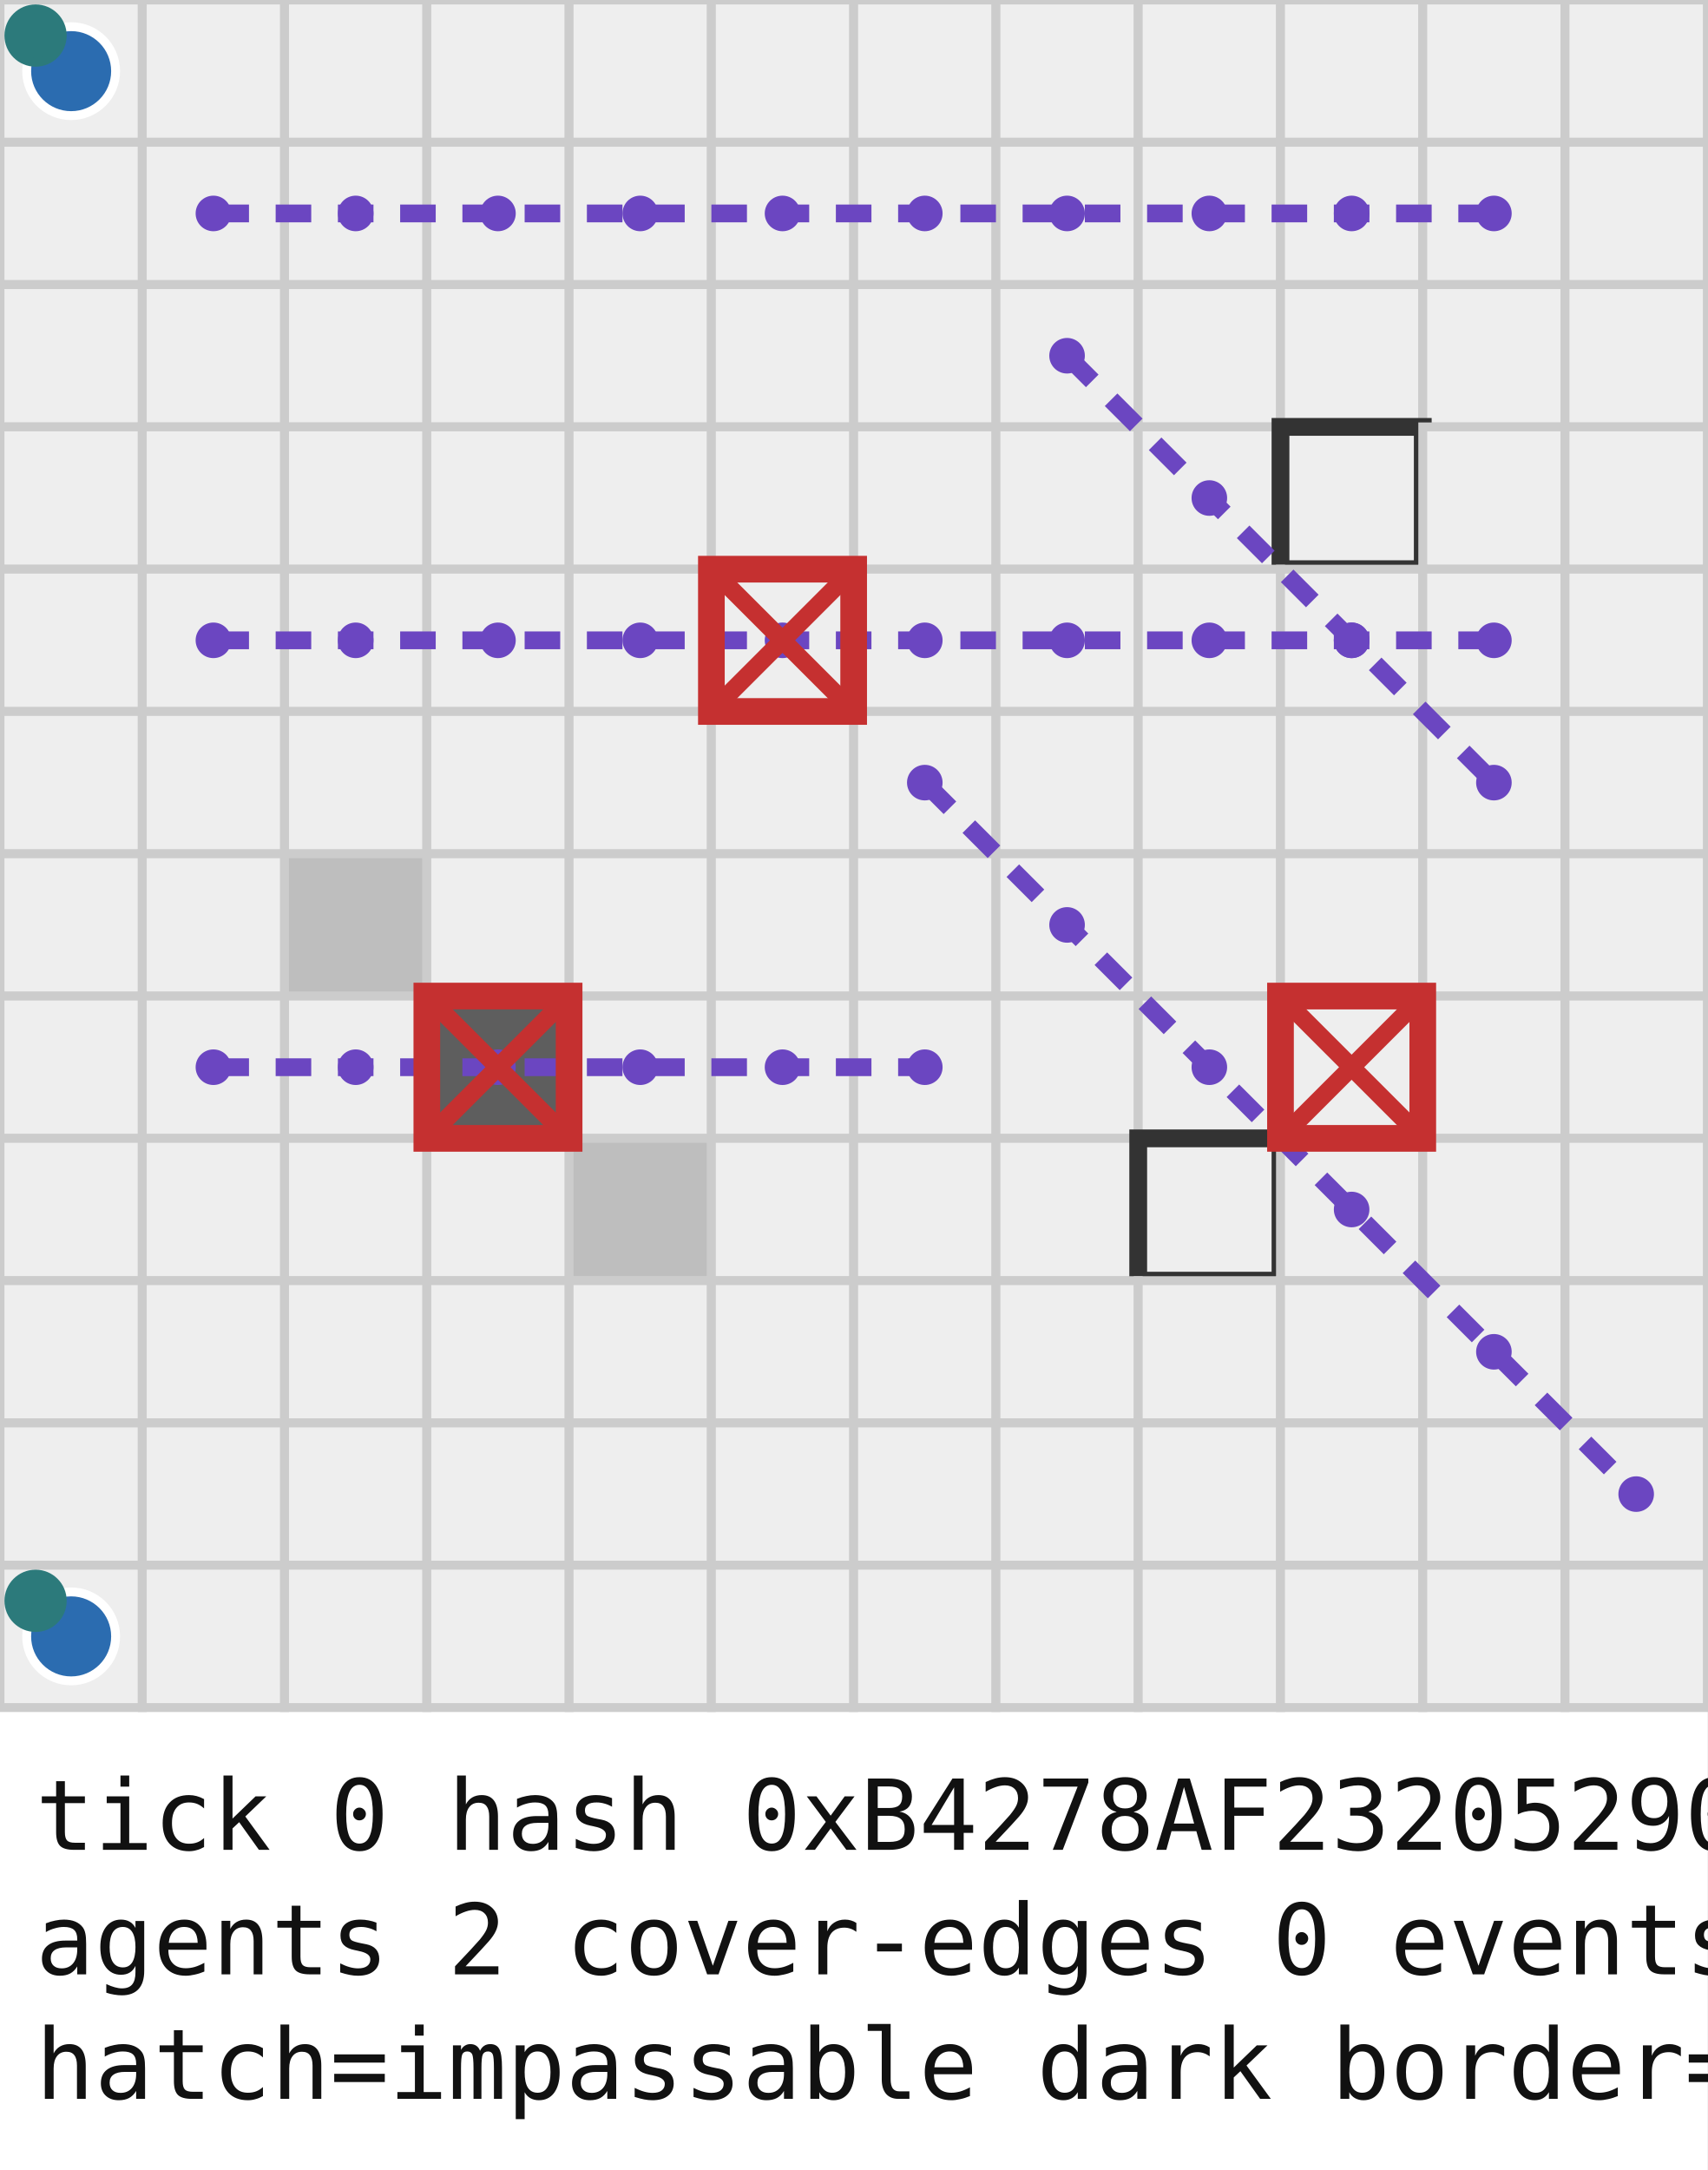
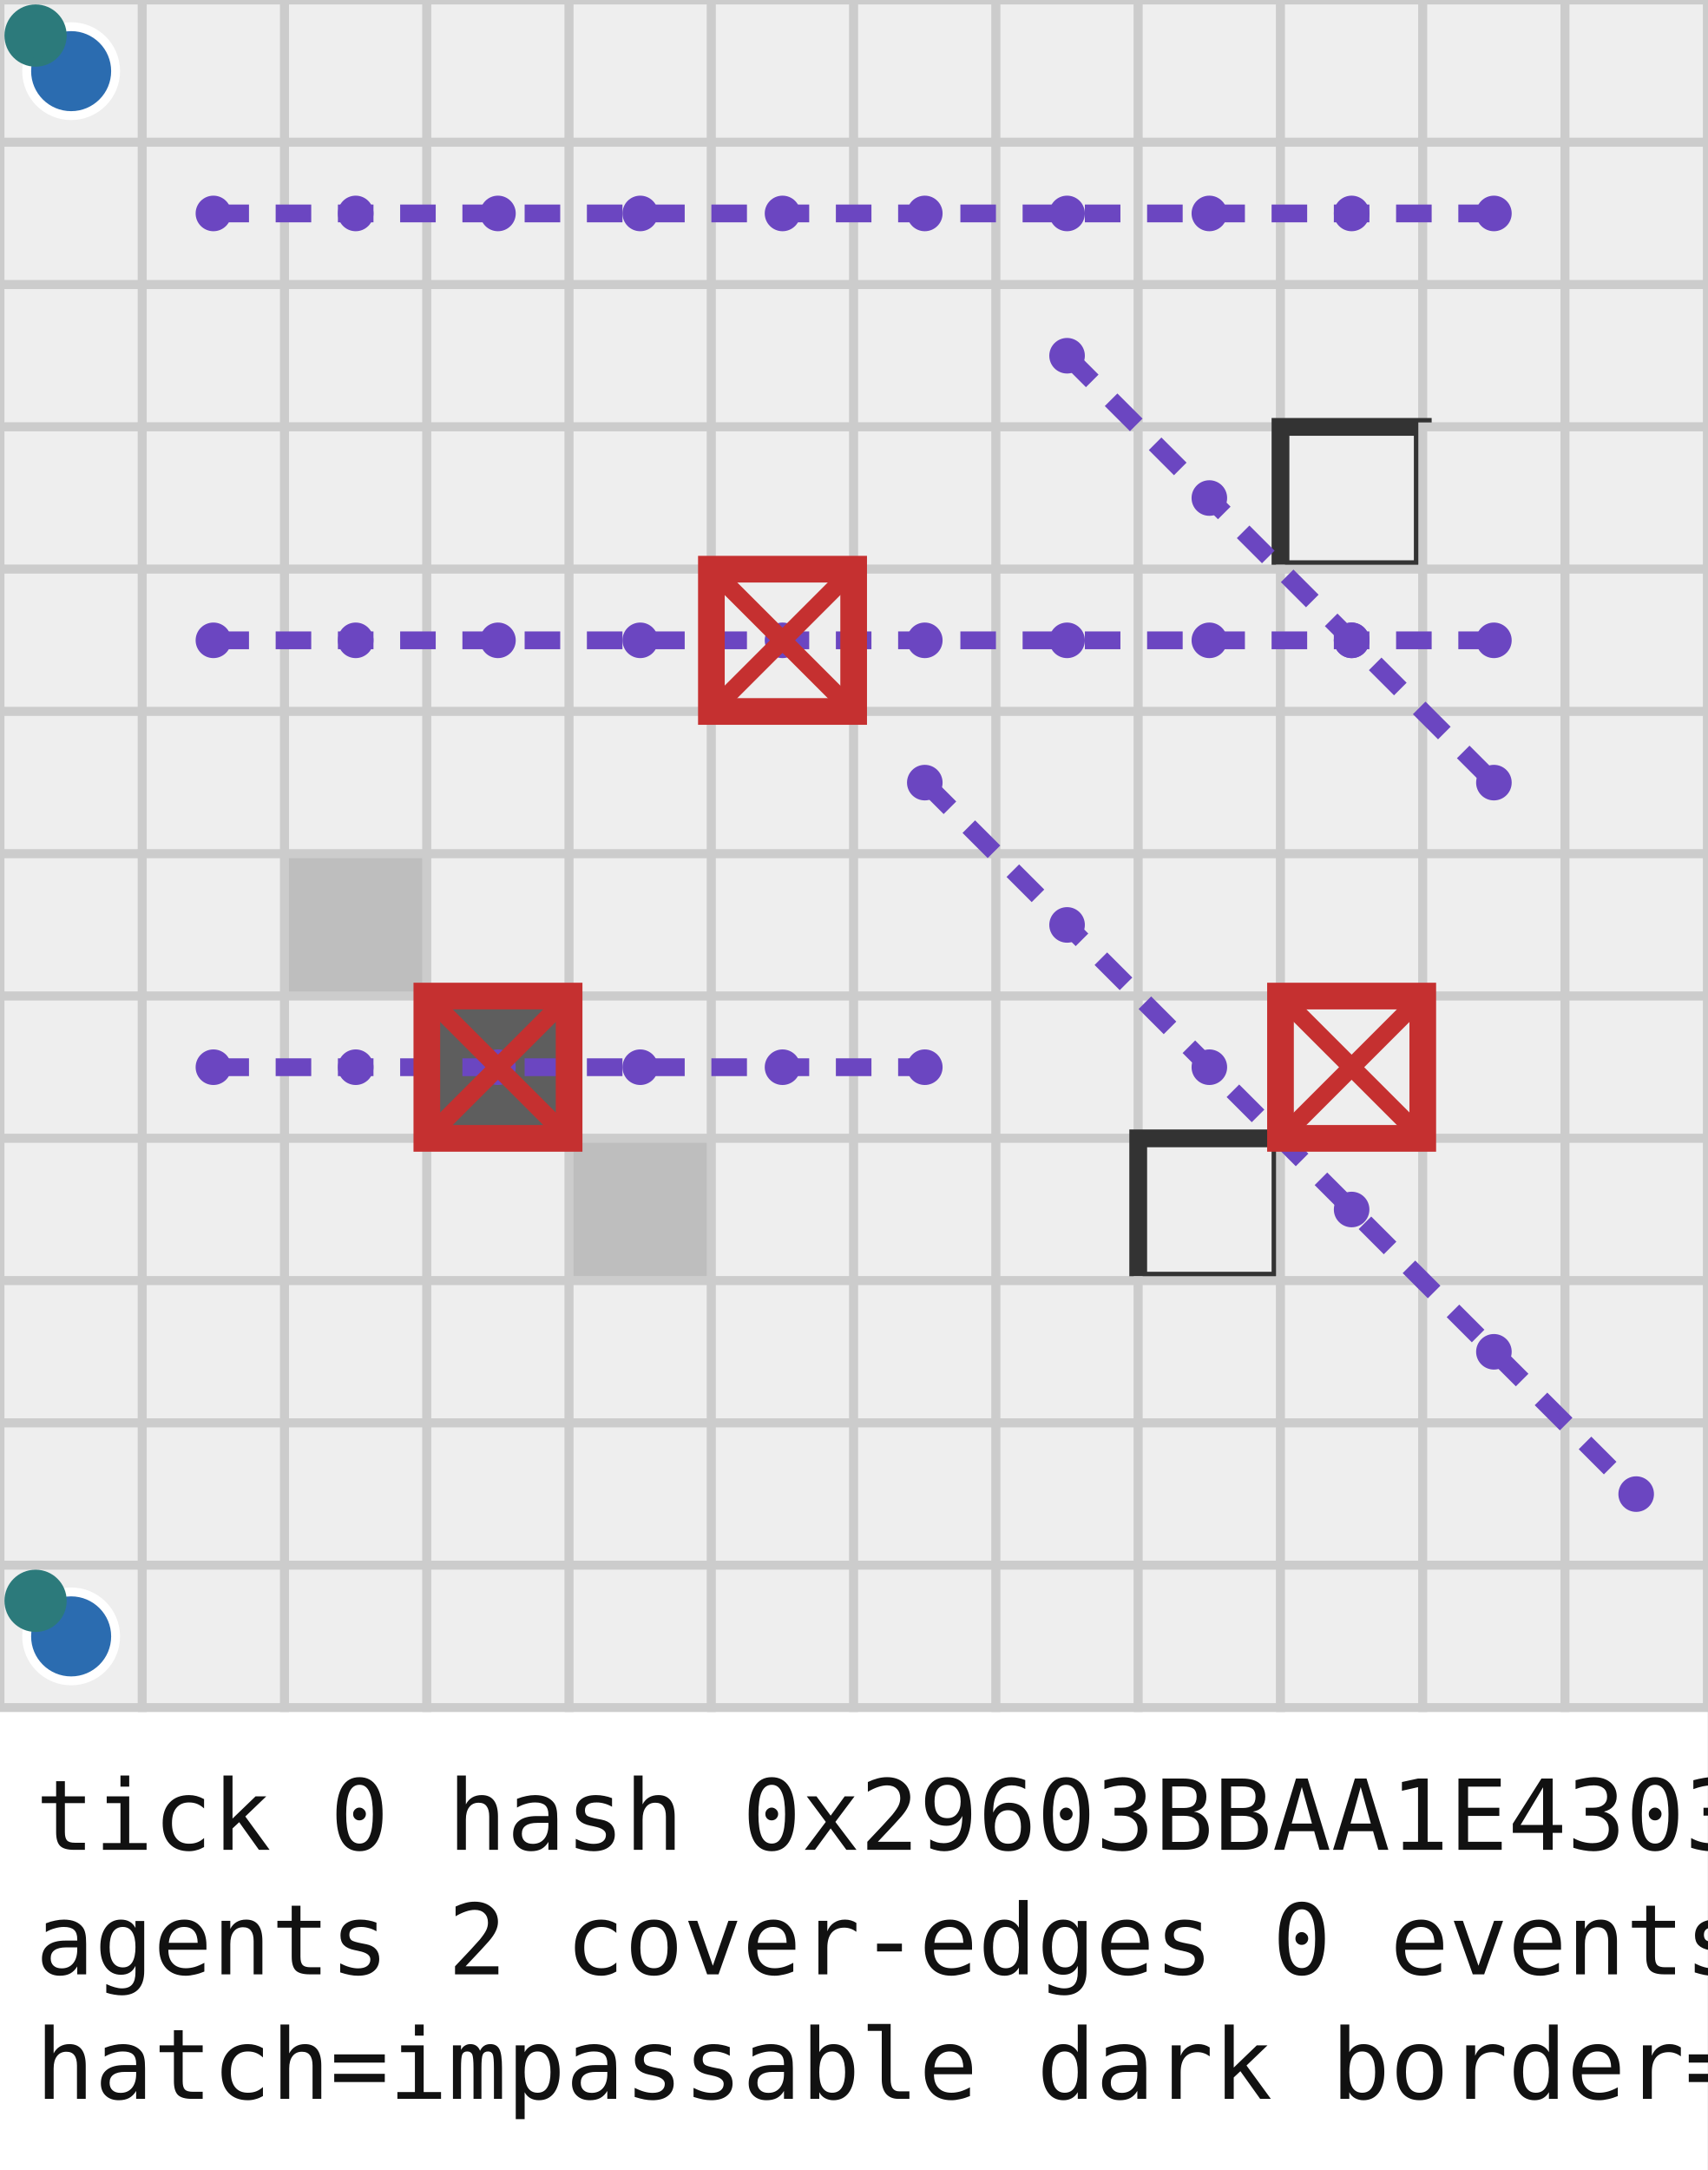
<svg xmlns="http://www.w3.org/2000/svg" width="192" height="244" viewBox="0 0 192 244">
  <defs>
    <pattern id="cw-hatch" width="4" height="4" patternUnits="userSpaceOnUse">
      <path d="M0,4 L4,0" stroke="#8a8a8a" stroke-width="1" />
    </pattern>
  </defs>
  <rect x="0" y="0" width="192" height="244" fill="#ffffff" />
  <rect x="0" y="0" width="16" height="16" fill="rgb(238,238,238)" stroke="#cccccc" stroke-width="1" />
  <rect x="16" y="0" width="16" height="16" fill="rgb(238,238,238)" stroke="#cccccc" stroke-width="1" />
  <rect x="32" y="0" width="16" height="16" fill="rgb(238,238,238)" stroke="#cccccc" stroke-width="1" />
  <rect x="48" y="0" width="16" height="16" fill="rgb(238,238,238)" stroke="#cccccc" stroke-width="1" />
  <rect x="64" y="0" width="16" height="16" fill="rgb(238,238,238)" stroke="#cccccc" stroke-width="1" />
  <rect x="80" y="0" width="16" height="16" fill="rgb(238,238,238)" stroke="#cccccc" stroke-width="1" />
  <rect x="96" y="0" width="16" height="16" fill="rgb(238,238,238)" stroke="#cccccc" stroke-width="1" />
  <rect x="112" y="0" width="16" height="16" fill="rgb(238,238,238)" stroke="#cccccc" stroke-width="1" />
  <rect x="128" y="0" width="16" height="16" fill="rgb(238,238,238)" stroke="#cccccc" stroke-width="1" />
  <rect x="144" y="0" width="16" height="16" fill="rgb(238,238,238)" stroke="#cccccc" stroke-width="1" />
  <rect x="160" y="0" width="16" height="16" fill="rgb(238,238,238)" stroke="#cccccc" stroke-width="1" />
  <rect x="176" y="0" width="16" height="16" fill="rgb(238,238,238)" stroke="#cccccc" stroke-width="1" />
  <rect x="0" y="16" width="16" height="16" fill="rgb(238,238,238)" stroke="#cccccc" stroke-width="1" />
  <rect x="16" y="16" width="16" height="16" fill="rgb(238,238,238)" stroke="#cccccc" stroke-width="1" />
  <rect x="32" y="16" width="16" height="16" fill="rgb(238,238,238)" stroke="#cccccc" stroke-width="1" />
  <rect x="48" y="16" width="16" height="16" fill="rgb(238,238,238)" stroke="#cccccc" stroke-width="1" />
  <rect x="64" y="16" width="16" height="16" fill="rgb(238,238,238)" stroke="#cccccc" stroke-width="1" />
  <rect x="80" y="16" width="16" height="16" fill="rgb(238,238,238)" stroke="#cccccc" stroke-width="1" />
  <rect x="96" y="16" width="16" height="16" fill="rgb(238,238,238)" stroke="#cccccc" stroke-width="1" />
  <rect x="112" y="16" width="16" height="16" fill="rgb(238,238,238)" stroke="#cccccc" stroke-width="1" />
  <rect x="128" y="16" width="16" height="16" fill="rgb(238,238,238)" stroke="#cccccc" stroke-width="1" />
  <rect x="144" y="16" width="16" height="16" fill="rgb(238,238,238)" stroke="#cccccc" stroke-width="1" />
  <rect x="160" y="16" width="16" height="16" fill="rgb(238,238,238)" stroke="#cccccc" stroke-width="1" />
  <rect x="176" y="16" width="16" height="16" fill="rgb(238,238,238)" stroke="#cccccc" stroke-width="1" />
  <rect x="0" y="32" width="16" height="16" fill="rgb(238,238,238)" stroke="#cccccc" stroke-width="1" />
  <rect x="16" y="32" width="16" height="16" fill="rgb(238,238,238)" stroke="#cccccc" stroke-width="1" />
  <rect x="32" y="32" width="16" height="16" fill="rgb(238,238,238)" stroke="#cccccc" stroke-width="1" />
  <rect x="48" y="32" width="16" height="16" fill="rgb(238,238,238)" stroke="#cccccc" stroke-width="1" />
  <rect x="64" y="32" width="16" height="16" fill="rgb(238,238,238)" stroke="#cccccc" stroke-width="1" />
  <rect x="80" y="32" width="16" height="16" fill="rgb(238,238,238)" stroke="#cccccc" stroke-width="1" />
  <rect x="96" y="32" width="16" height="16" fill="rgb(238,238,238)" stroke="#cccccc" stroke-width="1" />
  <rect x="112" y="32" width="16" height="16" fill="rgb(238,238,238)" stroke="#cccccc" stroke-width="1" />
  <rect x="128" y="32" width="16" height="16" fill="rgb(238,238,238)" stroke="#cccccc" stroke-width="1" />
  <rect x="144" y="32" width="16" height="16" fill="rgb(238,238,238)" stroke="#cccccc" stroke-width="1" />
  <rect x="160" y="32" width="16" height="16" fill="rgb(238,238,238)" stroke="#cccccc" stroke-width="1" />
  <rect x="176" y="32" width="16" height="16" fill="rgb(238,238,238)" stroke="#cccccc" stroke-width="1" />
  <rect x="0" y="48" width="16" height="16" fill="rgb(238,238,238)" stroke="#cccccc" stroke-width="1" />
  <rect x="16" y="48" width="16" height="16" fill="rgb(238,238,238)" stroke="#cccccc" stroke-width="1" />
  <rect x="32" y="48" width="16" height="16" fill="rgb(238,238,238)" stroke="#cccccc" stroke-width="1" />
  <rect x="48" y="48" width="16" height="16" fill="rgb(238,238,238)" stroke="#cccccc" stroke-width="1" />
  <rect x="64" y="48" width="16" height="16" fill="rgb(238,238,238)" stroke="#cccccc" stroke-width="1" />
  <rect x="80" y="48" width="16" height="16" fill="rgb(238,238,238)" stroke="#cccccc" stroke-width="1" />
  <rect x="96" y="48" width="16" height="16" fill="rgb(238,238,238)" stroke="#cccccc" stroke-width="1" />
  <rect x="112" y="48" width="16" height="16" fill="rgb(238,238,238)" stroke="#cccccc" stroke-width="1" />
  <rect x="128" y="48" width="16" height="16" fill="rgb(238,238,238)" stroke="#cccccc" stroke-width="1" />
  <rect x="144" y="48" width="16" height="16" fill="rgb(238,238,238)" stroke="#333333" stroke-width="2" />
  <rect x="160" y="48" width="16" height="16" fill="rgb(238,238,238)" stroke="#cccccc" stroke-width="1" />
  <rect x="176" y="48" width="16" height="16" fill="rgb(238,238,238)" stroke="#cccccc" stroke-width="1" />
  <rect x="0" y="64" width="16" height="16" fill="rgb(238,238,238)" stroke="#cccccc" stroke-width="1" />
  <rect x="16" y="64" width="16" height="16" fill="rgb(238,238,238)" stroke="#cccccc" stroke-width="1" />
  <rect x="32" y="64" width="16" height="16" fill="rgb(238,238,238)" stroke="#cccccc" stroke-width="1" />
  <rect x="48" y="64" width="16" height="16" fill="rgb(238,238,238)" stroke="#cccccc" stroke-width="1" />
  <rect x="64" y="64" width="16" height="16" fill="rgb(238,238,238)" stroke="#cccccc" stroke-width="1" />
  <rect x="80" y="64" width="16" height="16" fill="rgb(238,238,238)" stroke="#333333" stroke-width="2" />
  <rect x="96" y="64" width="16" height="16" fill="rgb(238,238,238)" stroke="#cccccc" stroke-width="1" />
  <rect x="112" y="64" width="16" height="16" fill="rgb(238,238,238)" stroke="#cccccc" stroke-width="1" />
  <rect x="128" y="64" width="16" height="16" fill="rgb(238,238,238)" stroke="#cccccc" stroke-width="1" />
  <rect x="144" y="64" width="16" height="16" fill="rgb(238,238,238)" stroke="#cccccc" stroke-width="1" />
  <rect x="160" y="64" width="16" height="16" fill="rgb(238,238,238)" stroke="#cccccc" stroke-width="1" />
  <rect x="176" y="64" width="16" height="16" fill="rgb(238,238,238)" stroke="#cccccc" stroke-width="1" />
  <rect x="0" y="80" width="16" height="16" fill="rgb(238,238,238)" stroke="#cccccc" stroke-width="1" />
  <rect x="16" y="80" width="16" height="16" fill="rgb(238,238,238)" stroke="#cccccc" stroke-width="1" />
  <rect x="32" y="80" width="16" height="16" fill="rgb(238,238,238)" stroke="#cccccc" stroke-width="1" />
  <rect x="48" y="80" width="16" height="16" fill="rgb(238,238,238)" stroke="#cccccc" stroke-width="1" />
  <rect x="64" y="80" width="16" height="16" fill="rgb(238,238,238)" stroke="#cccccc" stroke-width="1" />
  <rect x="80" y="80" width="16" height="16" fill="rgb(238,238,238)" stroke="#cccccc" stroke-width="1" />
  <rect x="96" y="80" width="16" height="16" fill="rgb(238,238,238)" stroke="#cccccc" stroke-width="1" />
  <rect x="112" y="80" width="16" height="16" fill="rgb(238,238,238)" stroke="#cccccc" stroke-width="1" />
  <rect x="128" y="80" width="16" height="16" fill="rgb(238,238,238)" stroke="#cccccc" stroke-width="1" />
  <rect x="144" y="80" width="16" height="16" fill="rgb(238,238,238)" stroke="#cccccc" stroke-width="1" />
  <rect x="160" y="80" width="16" height="16" fill="rgb(238,238,238)" stroke="#cccccc" stroke-width="1" />
  <rect x="176" y="80" width="16" height="16" fill="rgb(238,238,238)" stroke="#cccccc" stroke-width="1" />
  <rect x="0" y="96" width="16" height="16" fill="rgb(238,238,238)" stroke="#cccccc" stroke-width="1" />
  <rect x="16" y="96" width="16" height="16" fill="rgb(238,238,238)" stroke="#cccccc" stroke-width="1" />
  <rect x="32" y="96" width="16" height="16" fill="rgb(190,190,190)" stroke="#cccccc" stroke-width="1" />
  <rect x="48" y="96" width="16" height="16" fill="rgb(238,238,238)" stroke="#cccccc" stroke-width="1" />
  <rect x="64" y="96" width="16" height="16" fill="rgb(238,238,238)" stroke="#cccccc" stroke-width="1" />
  <rect x="80" y="96" width="16" height="16" fill="rgb(238,238,238)" stroke="#cccccc" stroke-width="1" />
  <rect x="96" y="96" width="16" height="16" fill="rgb(238,238,238)" stroke="#cccccc" stroke-width="1" />
  <rect x="112" y="96" width="16" height="16" fill="rgb(238,238,238)" stroke="#cccccc" stroke-width="1" />
  <rect x="128" y="96" width="16" height="16" fill="rgb(238,238,238)" stroke="#cccccc" stroke-width="1" />
  <rect x="144" y="96" width="16" height="16" fill="rgb(238,238,238)" stroke="#cccccc" stroke-width="1" />
  <rect x="160" y="96" width="16" height="16" fill="rgb(238,238,238)" stroke="#cccccc" stroke-width="1" />
  <rect x="176" y="96" width="16" height="16" fill="rgb(238,238,238)" stroke="#cccccc" stroke-width="1" />
  <rect x="0" y="112" width="16" height="16" fill="rgb(238,238,238)" stroke="#cccccc" stroke-width="1" />
  <rect x="16" y="112" width="16" height="16" fill="rgb(238,238,238)" stroke="#cccccc" stroke-width="1" />
  <rect x="32" y="112" width="16" height="16" fill="rgb(238,238,238)" stroke="#cccccc" stroke-width="1" />
  <rect x="48" y="112" width="16" height="16" fill="rgb(94,94,94)" stroke="#cccccc" stroke-width="1" />
  <rect x="64" y="112" width="16" height="16" fill="rgb(238,238,238)" stroke="#cccccc" stroke-width="1" />
  <rect x="80" y="112" width="16" height="16" fill="rgb(238,238,238)" stroke="#cccccc" stroke-width="1" />
  <rect x="96" y="112" width="16" height="16" fill="rgb(238,238,238)" stroke="#cccccc" stroke-width="1" />
  <rect x="112" y="112" width="16" height="16" fill="rgb(238,238,238)" stroke="#cccccc" stroke-width="1" />
  <rect x="128" y="112" width="16" height="16" fill="rgb(238,238,238)" stroke="#cccccc" stroke-width="1" />
  <rect x="144" y="112" width="16" height="16" fill="rgb(238,238,238)" stroke="#333333" stroke-width="2" />
  <rect x="160" y="112" width="16" height="16" fill="rgb(238,238,238)" stroke="#cccccc" stroke-width="1" />
  <rect x="176" y="112" width="16" height="16" fill="rgb(238,238,238)" stroke="#cccccc" stroke-width="1" />
  <rect x="0" y="128" width="16" height="16" fill="rgb(238,238,238)" stroke="#cccccc" stroke-width="1" />
  <rect x="16" y="128" width="16" height="16" fill="rgb(238,238,238)" stroke="#cccccc" stroke-width="1" />
  <rect x="32" y="128" width="16" height="16" fill="rgb(238,238,238)" stroke="#cccccc" stroke-width="1" />
  <rect x="48" y="128" width="16" height="16" fill="rgb(238,238,238)" stroke="#cccccc" stroke-width="1" />
  <rect x="64" y="128" width="16" height="16" fill="rgb(190,190,190)" stroke="#cccccc" stroke-width="1" />
  <rect x="80" y="128" width="16" height="16" fill="rgb(238,238,238)" stroke="#cccccc" stroke-width="1" />
  <rect x="96" y="128" width="16" height="16" fill="rgb(238,238,238)" stroke="#cccccc" stroke-width="1" />
  <rect x="112" y="128" width="16" height="16" fill="rgb(238,238,238)" stroke="#cccccc" stroke-width="1" />
  <rect x="128" y="128" width="16" height="16" fill="rgb(238,238,238)" stroke="#333333" stroke-width="2" />
  <rect x="144" y="128" width="16" height="16" fill="rgb(238,238,238)" stroke="#cccccc" stroke-width="1" />
  <rect x="160" y="128" width="16" height="16" fill="rgb(238,238,238)" stroke="#cccccc" stroke-width="1" />
  <rect x="176" y="128" width="16" height="16" fill="rgb(238,238,238)" stroke="#cccccc" stroke-width="1" />
  <rect x="0" y="144" width="16" height="16" fill="rgb(238,238,238)" stroke="#cccccc" stroke-width="1" />
  <rect x="16" y="144" width="16" height="16" fill="rgb(238,238,238)" stroke="#cccccc" stroke-width="1" />
  <rect x="32" y="144" width="16" height="16" fill="rgb(238,238,238)" stroke="#cccccc" stroke-width="1" />
  <rect x="48" y="144" width="16" height="16" fill="rgb(238,238,238)" stroke="#cccccc" stroke-width="1" />
  <rect x="64" y="144" width="16" height="16" fill="rgb(238,238,238)" stroke="#cccccc" stroke-width="1" />
  <rect x="80" y="144" width="16" height="16" fill="rgb(238,238,238)" stroke="#cccccc" stroke-width="1" />
  <rect x="96" y="144" width="16" height="16" fill="rgb(238,238,238)" stroke="#cccccc" stroke-width="1" />
  <rect x="112" y="144" width="16" height="16" fill="rgb(238,238,238)" stroke="#cccccc" stroke-width="1" />
  <rect x="128" y="144" width="16" height="16" fill="rgb(238,238,238)" stroke="#cccccc" stroke-width="1" />
  <rect x="144" y="144" width="16" height="16" fill="rgb(238,238,238)" stroke="#cccccc" stroke-width="1" />
  <rect x="160" y="144" width="16" height="16" fill="rgb(238,238,238)" stroke="#cccccc" stroke-width="1" />
  <rect x="176" y="144" width="16" height="16" fill="rgb(238,238,238)" stroke="#cccccc" stroke-width="1" />
  <rect x="0" y="160" width="16" height="16" fill="rgb(238,238,238)" stroke="#cccccc" stroke-width="1" />
  <rect x="16" y="160" width="16" height="16" fill="rgb(238,238,238)" stroke="#cccccc" stroke-width="1" />
  <rect x="32" y="160" width="16" height="16" fill="rgb(238,238,238)" stroke="#cccccc" stroke-width="1" />
  <rect x="48" y="160" width="16" height="16" fill="rgb(238,238,238)" stroke="#cccccc" stroke-width="1" />
  <rect x="64" y="160" width="16" height="16" fill="rgb(238,238,238)" stroke="#cccccc" stroke-width="1" />
  <rect x="80" y="160" width="16" height="16" fill="rgb(238,238,238)" stroke="#cccccc" stroke-width="1" />
  <rect x="96" y="160" width="16" height="16" fill="rgb(238,238,238)" stroke="#cccccc" stroke-width="1" />
  <rect x="112" y="160" width="16" height="16" fill="rgb(238,238,238)" stroke="#cccccc" stroke-width="1" />
  <rect x="128" y="160" width="16" height="16" fill="rgb(238,238,238)" stroke="#cccccc" stroke-width="1" />
  <rect x="144" y="160" width="16" height="16" fill="rgb(238,238,238)" stroke="#cccccc" stroke-width="1" />
  <rect x="160" y="160" width="16" height="16" fill="rgb(238,238,238)" stroke="#cccccc" stroke-width="1" />
  <rect x="176" y="160" width="16" height="16" fill="rgb(238,238,238)" stroke="#cccccc" stroke-width="1" />
  <rect x="0" y="176" width="16" height="16" fill="rgb(238,238,238)" stroke="#cccccc" stroke-width="1" />
  <rect x="16" y="176" width="16" height="16" fill="rgb(238,238,238)" stroke="#cccccc" stroke-width="1" />
  <rect x="32" y="176" width="16" height="16" fill="rgb(238,238,238)" stroke="#cccccc" stroke-width="1" />
  <rect x="48" y="176" width="16" height="16" fill="rgb(238,238,238)" stroke="#cccccc" stroke-width="1" />
  <rect x="64" y="176" width="16" height="16" fill="rgb(238,238,238)" stroke="#cccccc" stroke-width="1" />
  <rect x="80" y="176" width="16" height="16" fill="rgb(238,238,238)" stroke="#cccccc" stroke-width="1" />
  <rect x="96" y="176" width="16" height="16" fill="rgb(238,238,238)" stroke="#cccccc" stroke-width="1" />
  <rect x="112" y="176" width="16" height="16" fill="rgb(238,238,238)" stroke="#cccccc" stroke-width="1" />
  <rect x="128" y="176" width="16" height="16" fill="rgb(238,238,238)" stroke="#cccccc" stroke-width="1" />
  <rect x="144" y="176" width="16" height="16" fill="rgb(238,238,238)" stroke="#cccccc" stroke-width="1" />
  <rect x="160" y="176" width="16" height="16" fill="rgb(238,238,238)" stroke="#cccccc" stroke-width="1" />
  <rect x="176" y="176" width="16" height="16" fill="rgb(238,238,238)" stroke="#cccccc" stroke-width="1" />
  <circle cx="8" cy="8" r="5" fill="#2b6cb0" stroke="#ffffff" stroke-width="1" />
  <circle cx="8" cy="184" r="5" fill="#2b6cb0" stroke="#ffffff" stroke-width="1" />
  <circle cx="4" cy="4" r="3" fill="#2c7a7b" stroke="#2c7a7b" stroke-width="1" />
  <circle cx="4" cy="180" r="3" fill="#2c7a7b" stroke="#2c7a7b" stroke-width="1" />
  <line x1="24" y1="24" x2="168" y2="24" stroke="#6b46c1" stroke-width="2" stroke-dasharray="4,3" />
  <circle cx="24" cy="24" r="2" fill="#6b46c1" />
  <circle cx="40" cy="24" r="2" fill="#6b46c1" />
  <circle cx="56" cy="24" r="2" fill="#6b46c1" />
  <circle cx="72" cy="24" r="2" fill="#6b46c1" />
  <circle cx="88" cy="24" r="2" fill="#6b46c1" />
  <circle cx="104" cy="24" r="2" fill="#6b46c1" />
  <circle cx="120" cy="24" r="2" fill="#6b46c1" />
  <circle cx="136" cy="24" r="2" fill="#6b46c1" />
  <circle cx="152" cy="24" r="2" fill="#6b46c1" />
  <circle cx="168" cy="24" r="2" fill="#6b46c1" />
  <line x1="24" y1="72" x2="168" y2="72" stroke="#6b46c1" stroke-width="2" stroke-dasharray="4,3" />
  <circle cx="24" cy="72" r="2" fill="#6b46c1" />
  <circle cx="40" cy="72" r="2" fill="#6b46c1" />
  <circle cx="56" cy="72" r="2" fill="#6b46c1" />
  <circle cx="72" cy="72" r="2" fill="#6b46c1" />
  <circle cx="88" cy="72" r="2" fill="#6b46c1" />
  <circle cx="104" cy="72" r="2" fill="#6b46c1" />
  <circle cx="120" cy="72" r="2" fill="#6b46c1" />
  <circle cx="136" cy="72" r="2" fill="#6b46c1" />
  <circle cx="152" cy="72" r="2" fill="#6b46c1" />
  <circle cx="168" cy="72" r="2" fill="#6b46c1" />
  <rect x="80" y="64" width="16" height="16" fill="none" stroke="#c53030" stroke-width="3" />
  <line x1="80" y1="64" x2="96" y2="80" stroke="#c53030" stroke-width="2" />
  <line x1="96" y1="64" x2="80" y2="80" stroke="#c53030" stroke-width="2" />
  <line x1="120" y1="40" x2="168" y2="88" stroke="#6b46c1" stroke-width="2" stroke-dasharray="4,3" />
  <circle cx="120" cy="40" r="2" fill="#6b46c1" />
  <circle cx="136" cy="56" r="2" fill="#6b46c1" />
  <circle cx="152" cy="72" r="2" fill="#6b46c1" />
  <circle cx="168" cy="88" r="2" fill="#6b46c1" />
  <line x1="24" y1="120" x2="104" y2="120" stroke="#6b46c1" stroke-width="2" stroke-dasharray="4,3" />
  <circle cx="24" cy="120" r="2" fill="#6b46c1" />
  <circle cx="40" cy="120" r="2" fill="#6b46c1" />
  <circle cx="56" cy="120" r="2" fill="#6b46c1" />
  <circle cx="72" cy="120" r="2" fill="#6b46c1" />
  <circle cx="88" cy="120" r="2" fill="#6b46c1" />
  <circle cx="104" cy="120" r="2" fill="#6b46c1" />
  <rect x="48" y="112" width="16" height="16" fill="none" stroke="#c53030" stroke-width="3" />
  <line x1="48" y1="112" x2="64" y2="128" stroke="#c53030" stroke-width="2" />
  <line x1="64" y1="112" x2="48" y2="128" stroke="#c53030" stroke-width="2" />
  <line x1="104" y1="88" x2="184" y2="168" stroke="#6b46c1" stroke-width="2" stroke-dasharray="4,3" />
  <circle cx="104" cy="88" r="2" fill="#6b46c1" />
  <circle cx="120" cy="104" r="2" fill="#6b46c1" />
  <circle cx="136" cy="120" r="2" fill="#6b46c1" />
  <circle cx="152" cy="136" r="2" fill="#6b46c1" />
  <circle cx="168" cy="152" r="2" fill="#6b46c1" />
  <circle cx="184" cy="168" r="2" fill="#6b46c1" />
  <rect x="144" y="112" width="16" height="16" fill="none" stroke="#c53030" stroke-width="3" />
  <line x1="144" y1="112" x2="160" y2="128" stroke="#c53030" stroke-width="2" />
  <line x1="160" y1="112" x2="144" y2="128" stroke="#c53030" stroke-width="2" />
-   <text x="4" y="208" font-family="monospace" font-size="11" fill="#111111">tick 0  hash 0xB4278AF232052903  draws 0</text>
+   <text x="4" y="208" font-family="monospace" font-size="11" fill="#111111">tick 0  hash 0x29603BBAA1E43034  draws 0</text>
  <text x="4" y="222" font-family="monospace" font-size="11" fill="#111111">agents 2  cover-edges 0  events 0</text>
  <text x="4" y="236" font-family="monospace" font-size="11" fill="#111111">hatch=impassable  dark border=opaque  darker fill=higher elevation  triangle=cover  circle=agent</text>
</svg>
